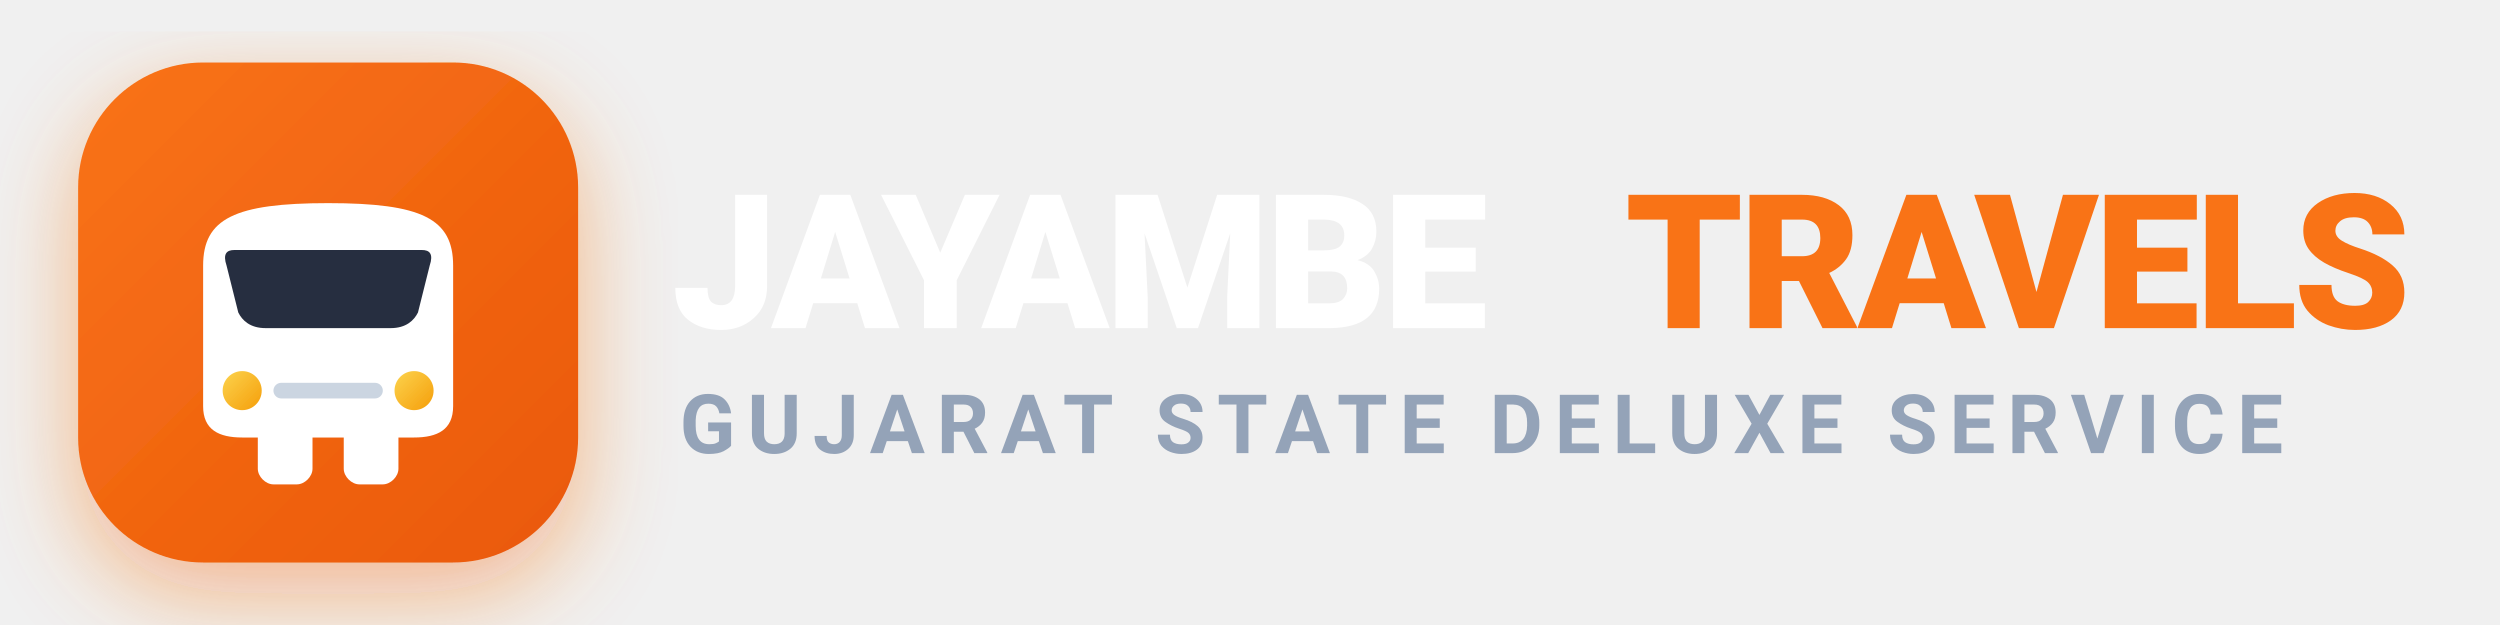
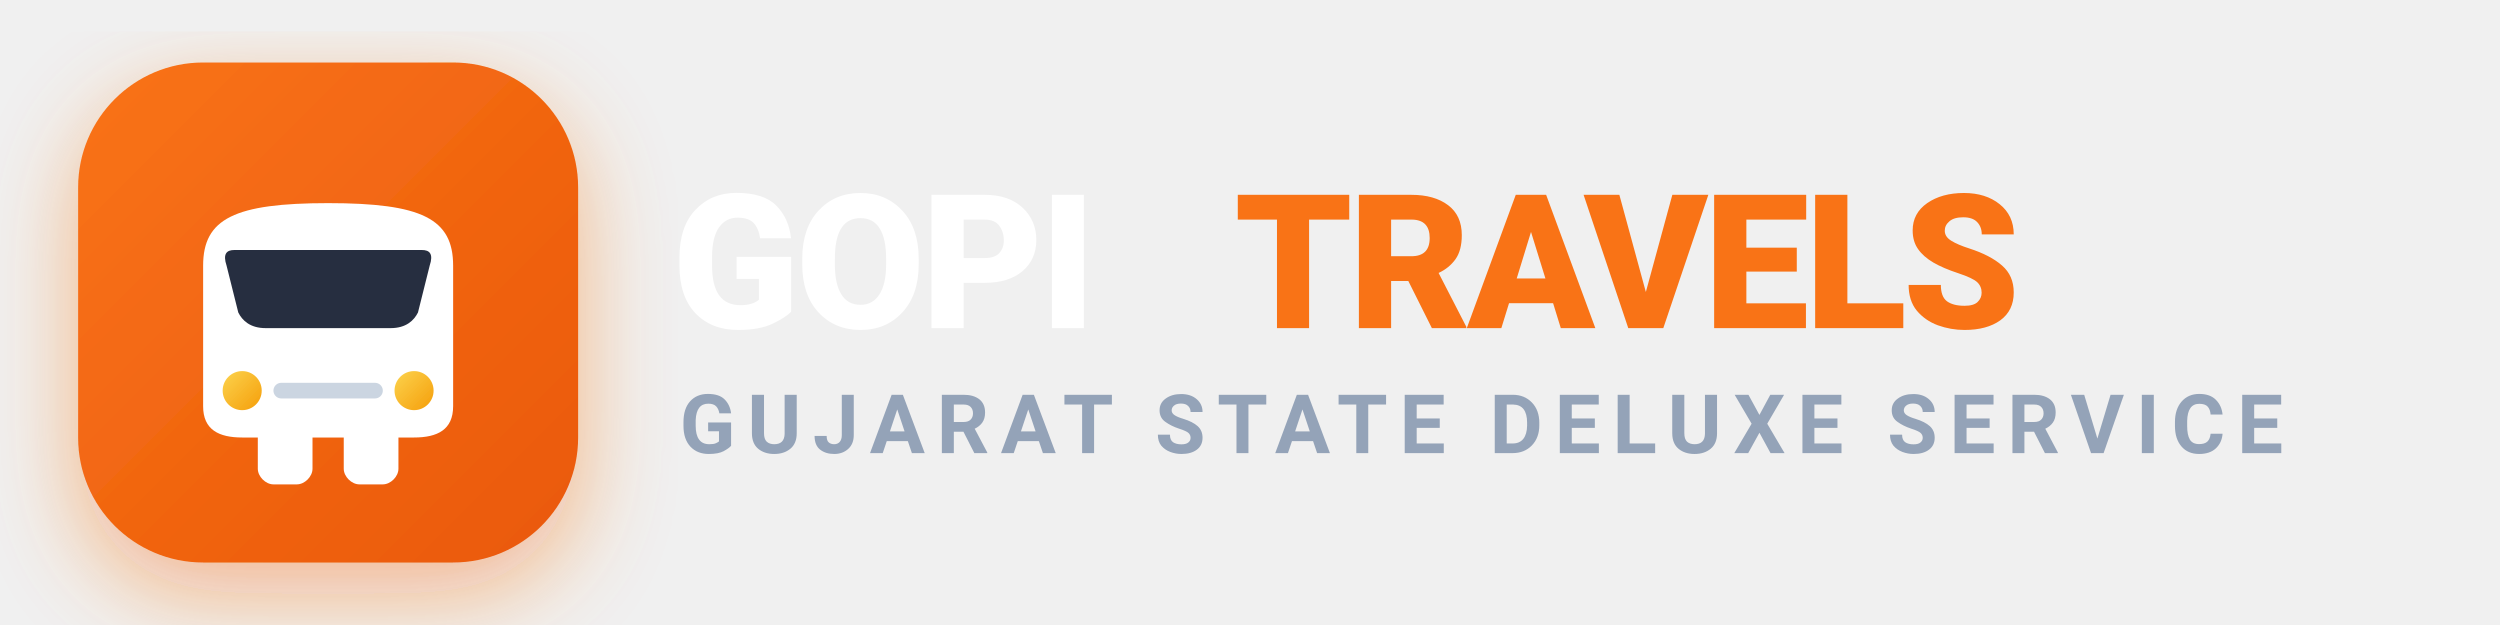
<svg xmlns="http://www.w3.org/2000/svg" viewBox="0 0 320 80" width="320" height="80">
  <defs>
    <linearGradient id="primaryGrad" x1="0%" y1="0%" x2="100%" y2="100%">
      <stop offset="0%" stop-color="#f97316" />
      <stop offset="100%" stop-color="#ea580c" />
    </linearGradient>
    <linearGradient id="goldGrad" x1="0%" y1="0%" x2="100%" y2="100%">
      <stop offset="0%" stop-color="#fcd34d" />
      <stop offset="100%" stop-color="#f59e0b" />
    </linearGradient>
    <filter id="glow" x="-20%" y="-20%" width="140%" height="140%">
      <feDropShadow dx="0" dy="4" stdDeviation="6" flood-color="#f97316" flood-opacity="0.45" />
    </filter>
  </defs>
  <g transform="translate(10, 8)" filter="url(#glow)">
    <rect x="0" y="0" width="64" height="64" rx="16" fill="url(#primaryGrad)" />
    <path d="M16 44 L16 26 C16 20 20 18 32 18 C44 18 48 20 48 26 L48 44 C48 47 46 48 43 48 L41 48 L41 52 C41 53 40 54 39 54 L36 54 C35 54 34 53 34 52 L34 48 L30 48 L30 52 C30 53 29 54 28 54 L25 54 C24 54 23 53 23 52 L23 48 L21 48 C18 48 16 47 16 44 Z" fill="#ffffff" />
    <path d="M20 24 L44 24 C45 24 45.5 24.5 45 26 L43.5 32 C43 33 42 34 40 34 L24 34 C22 34 21 33 20.5 32 L19 26 C18.5 24.5 19 24 20 24 Z" fill="#0f172a" opacity="0.9" />
    <circle cx="21" cy="42" r="2.5" fill="url(#goldGrad)" />
    <circle cx="43" cy="42" r="2.5" fill="url(#goldGrad)" />
    <line x1="26" y1="42" x2="38" y2="42" stroke="#cbd5e1" stroke-width="2" stroke-linecap="round" />
  </g>
  <g transform="translate(86, 26)">
    <text x="0" y="16" font-family="'Plus Jakarta Sans', 'Segoe UI', Roboto, sans-serif" font-size="24" font-weight="900" fill="#ffffff" letter-spacing="-0.5">
-       JAYAMBE
+       GOPI
    </text>
-     <text x="122" y="16" font-family="'Plus Jakarta Sans', 'Segoe UI', Roboto, sans-serif" font-size="24" font-weight="900" fill="#f97316" letter-spacing="-0.5">
+     <text x="72" y="16" font-family="'Plus Jakarta Sans', 'Segoe UI', Roboto, sans-serif" font-size="24" font-weight="900" fill="#f97316" letter-spacing="-0.5">
      TRAVELS
    </text>
    <text x="1" y="32" font-family="'Plus Jakarta Sans', 'Segoe UI', Roboto, sans-serif" font-size="10.5" font-weight="700" fill="#94a3b8" letter-spacing="1.5">
      GUJARAT STATE DELUXE SERVICE
    </text>
  </g>
</svg>
